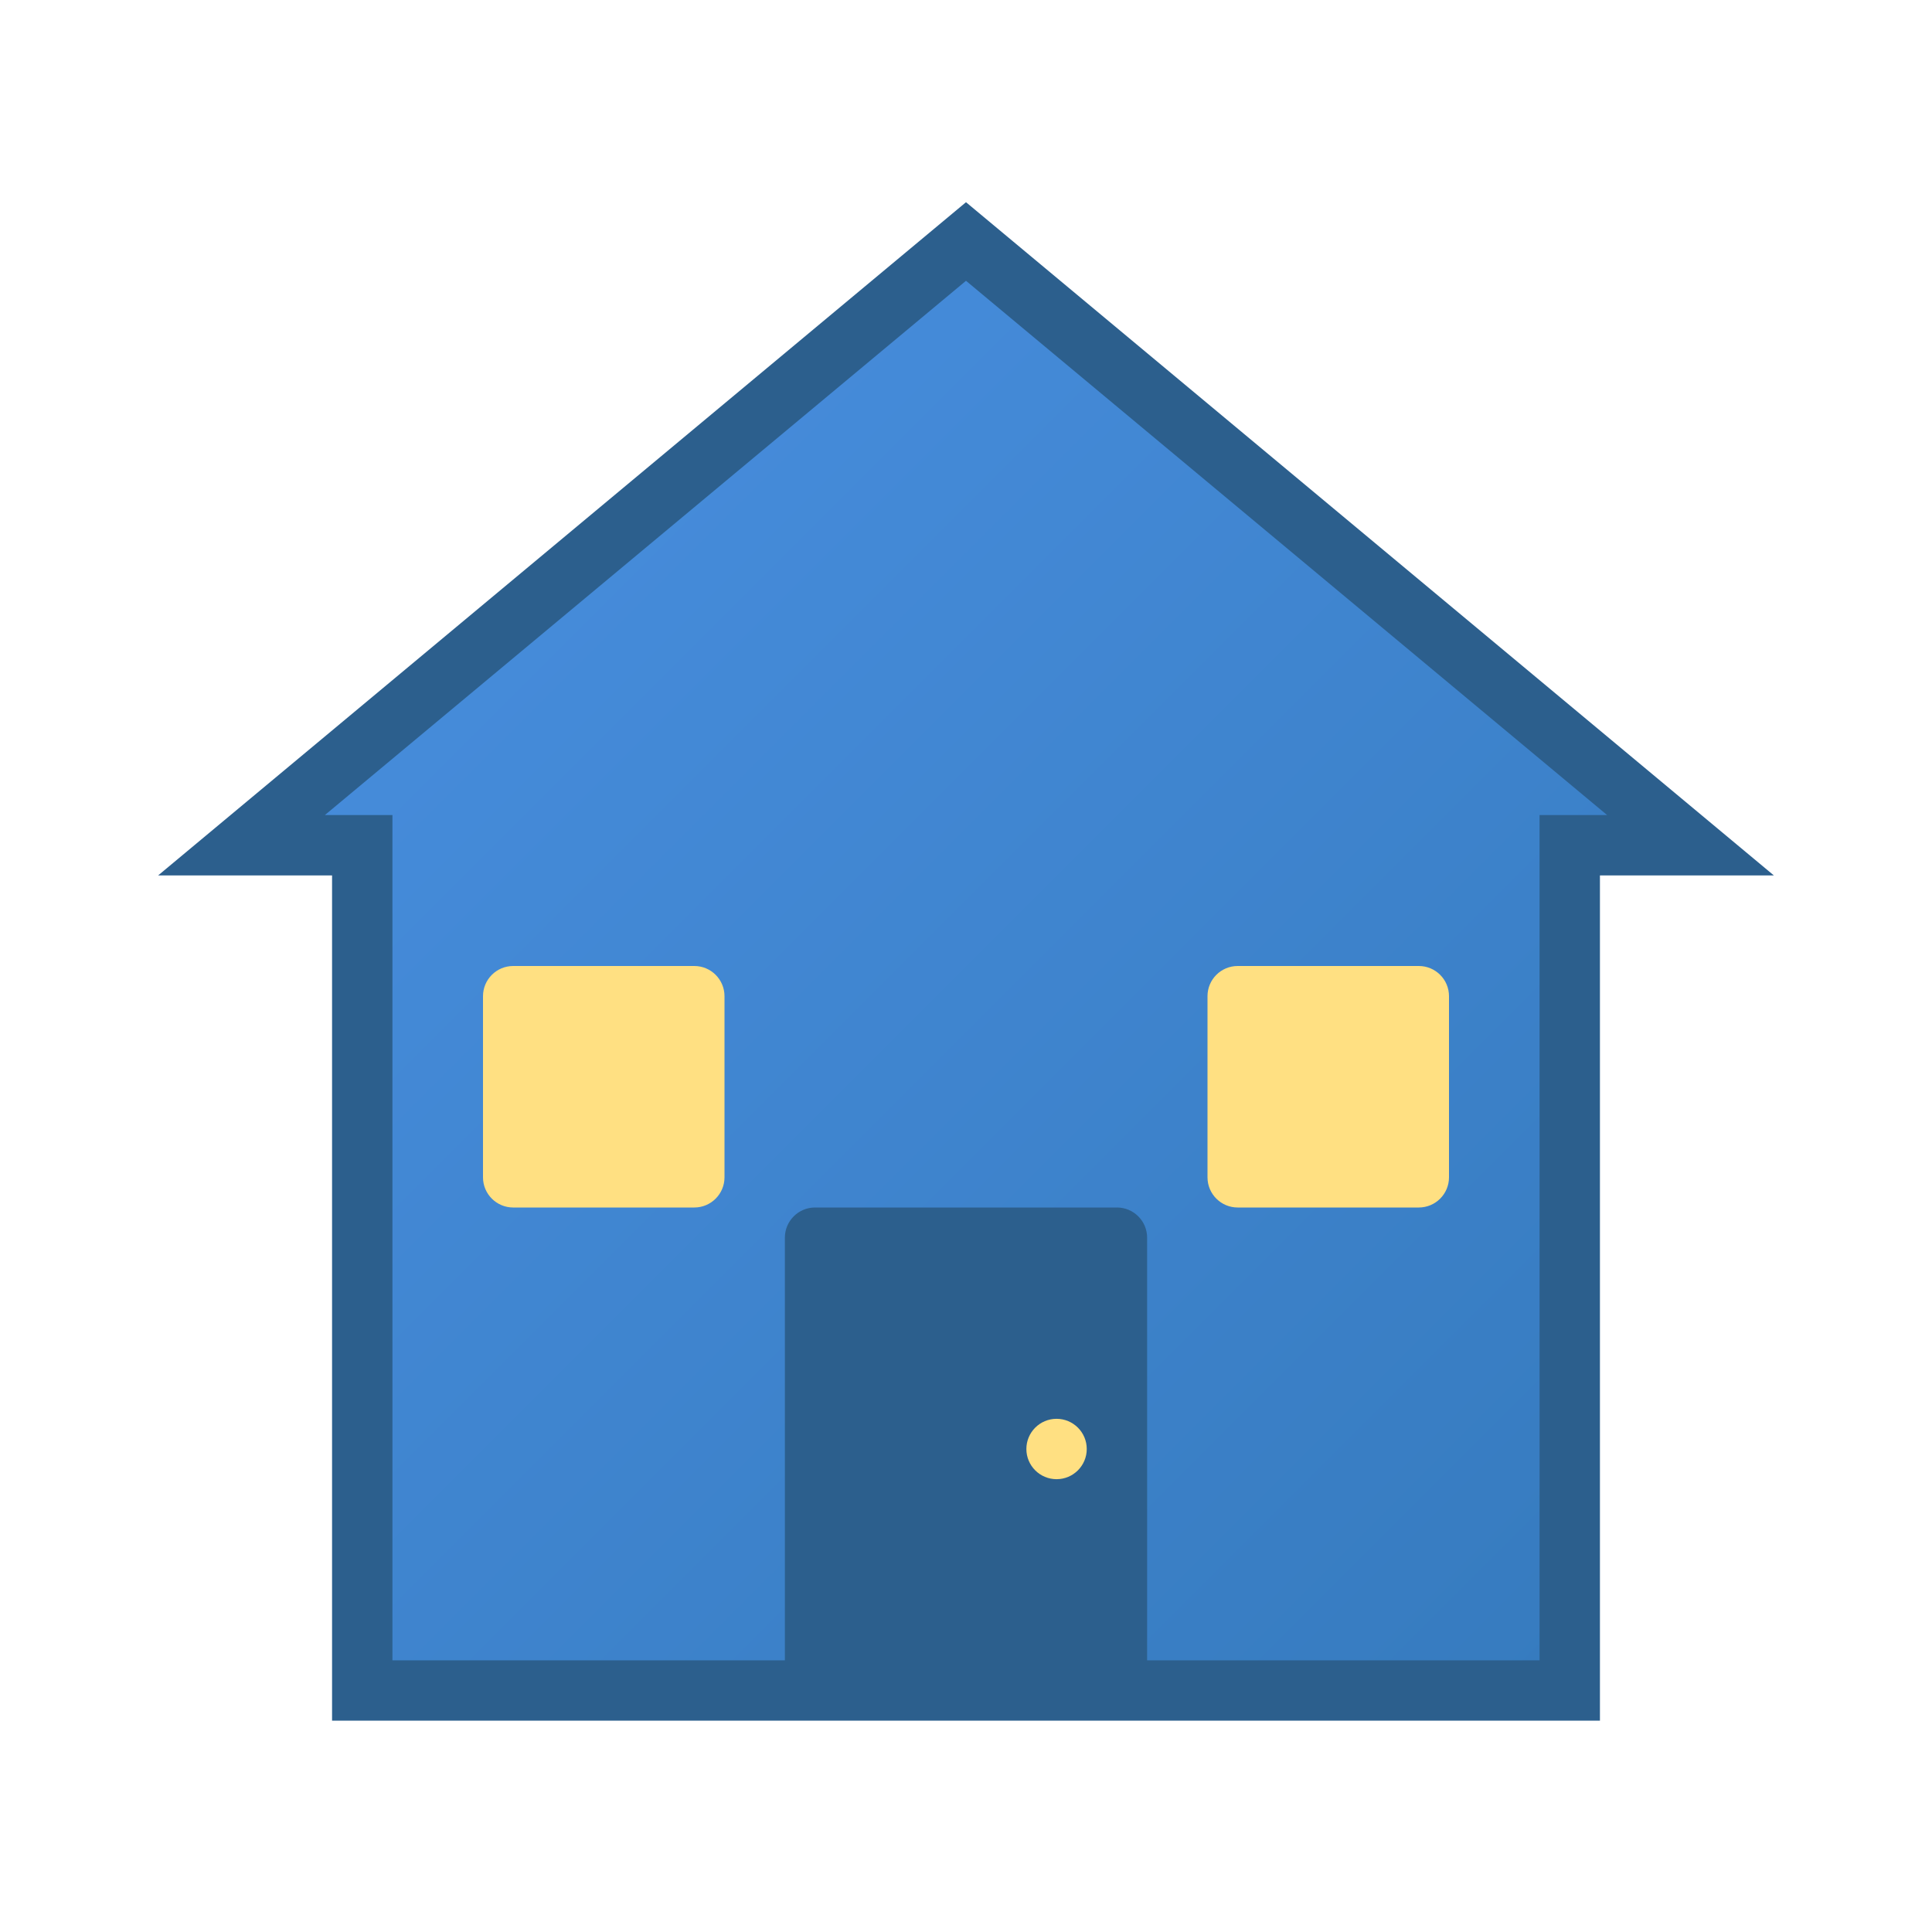
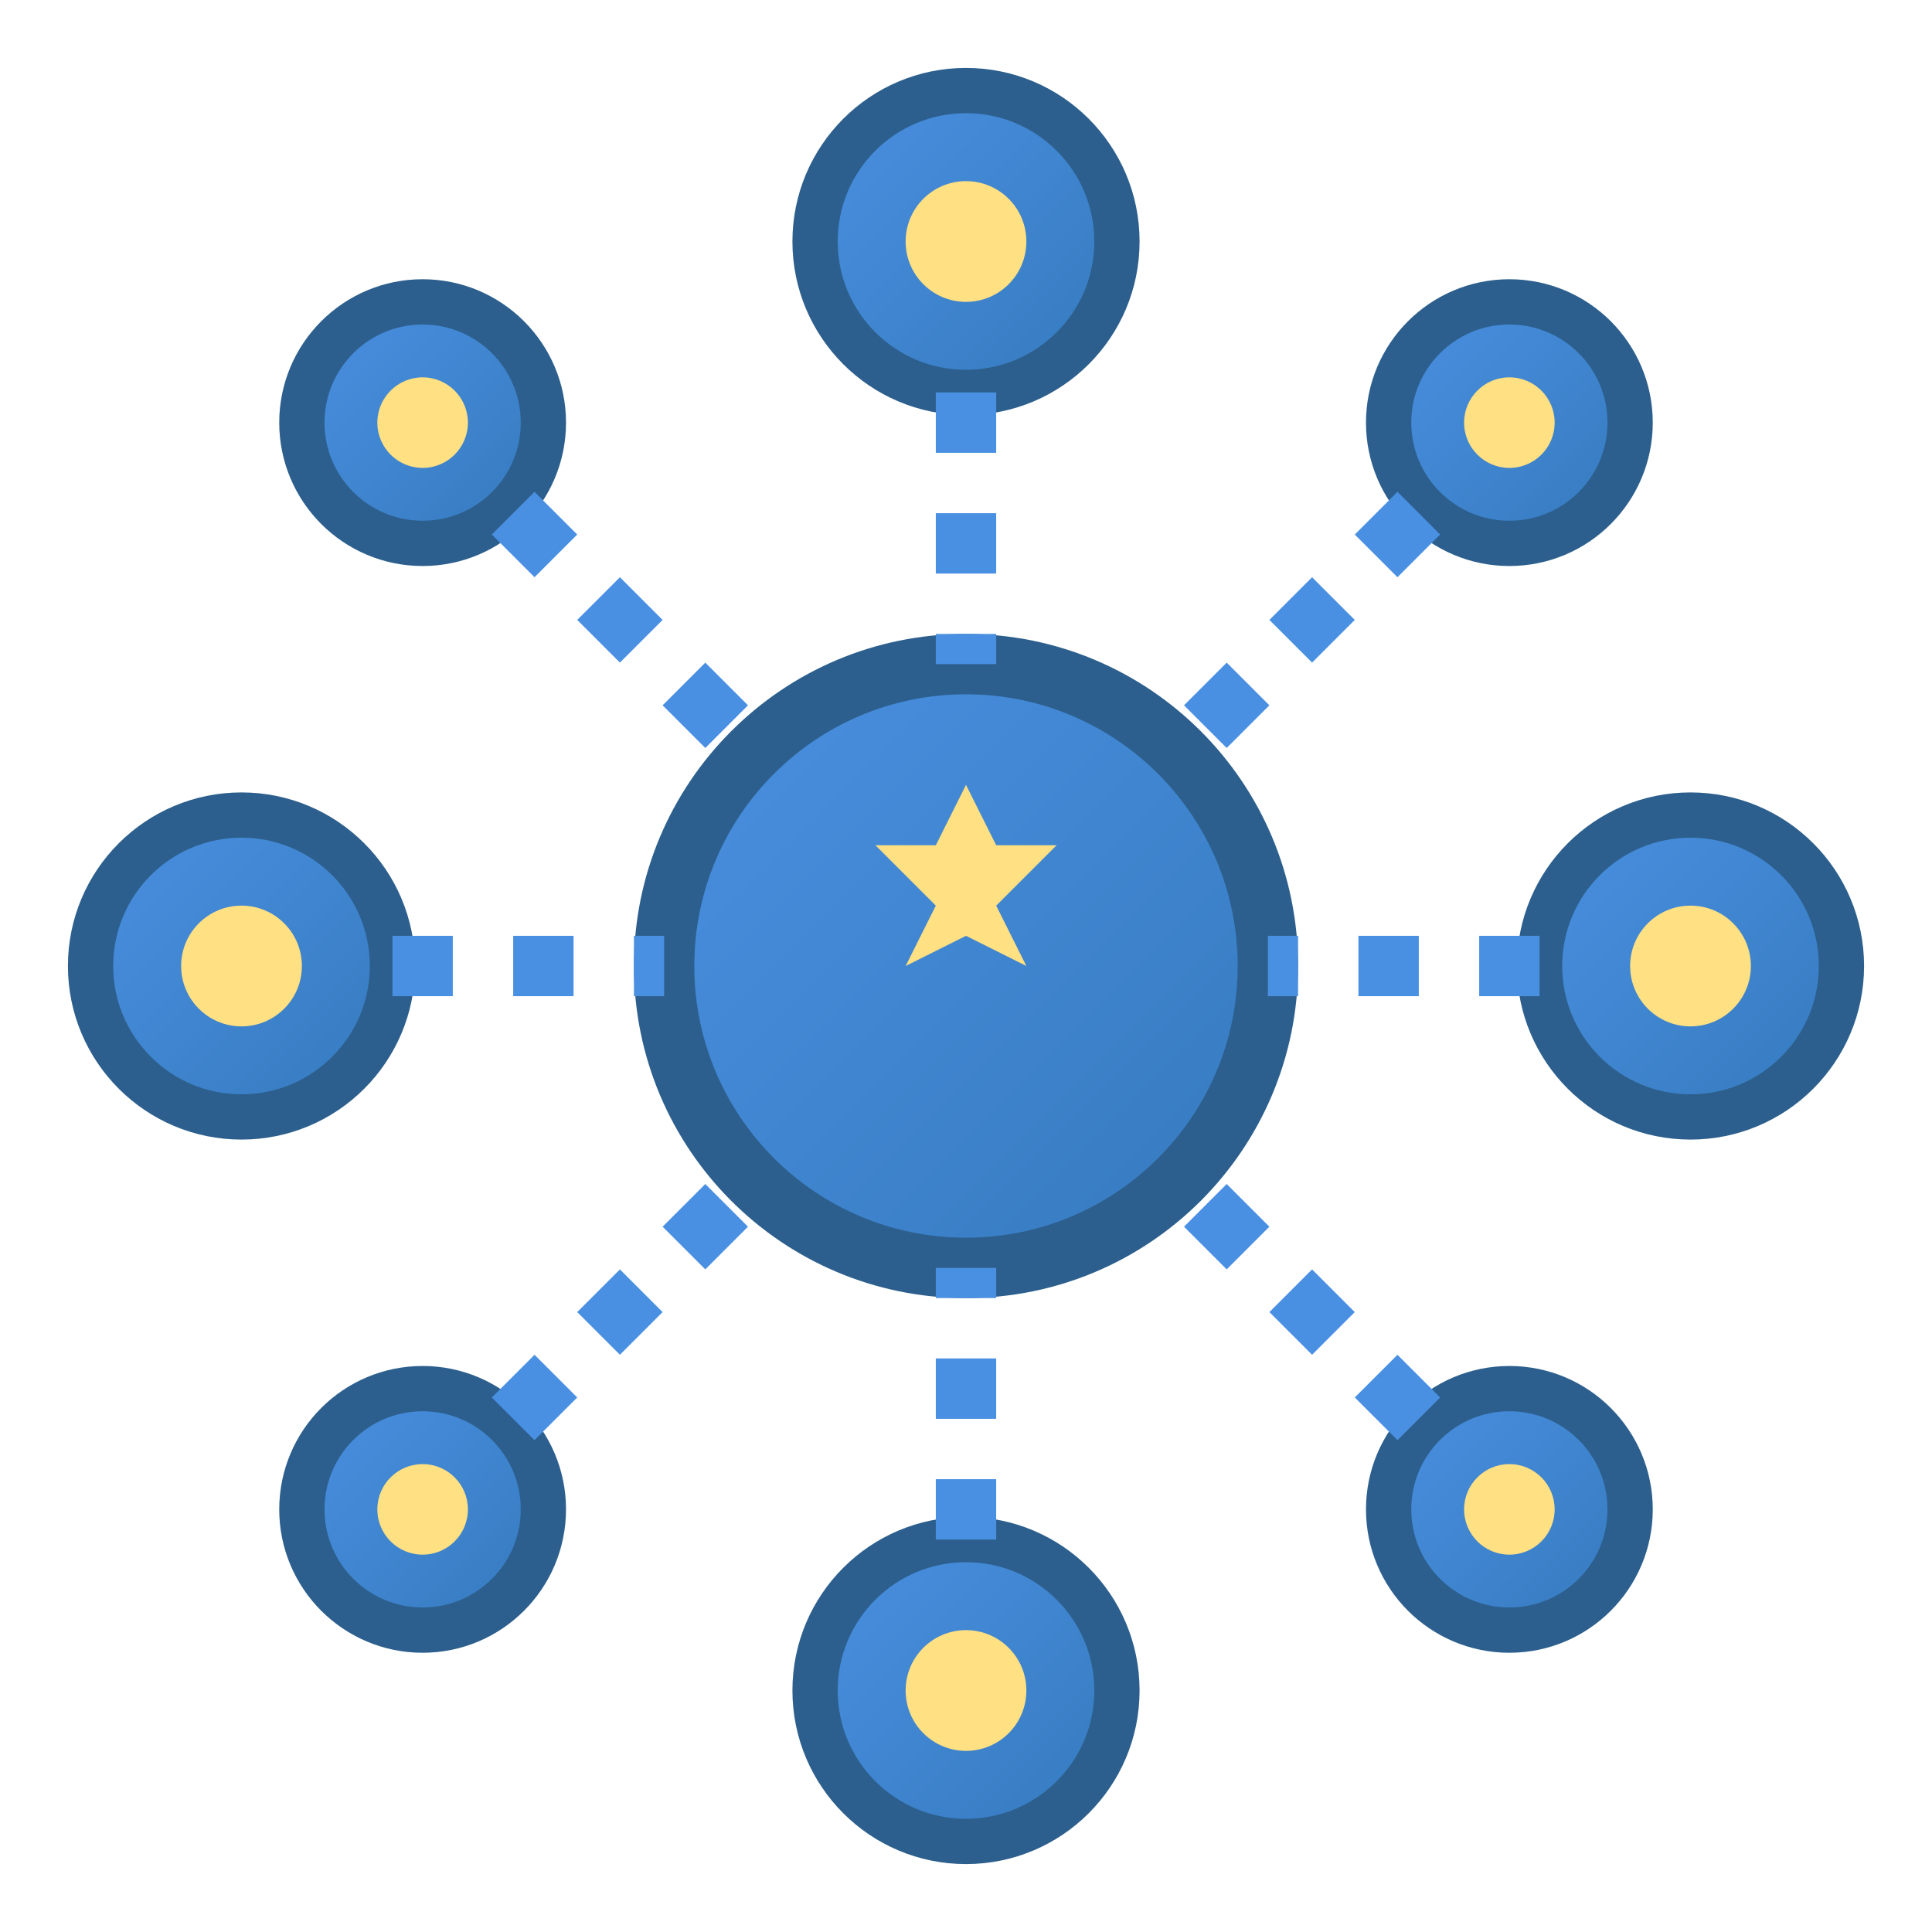
<svg xmlns="http://www.w3.org/2000/svg" viewBox="0 0 64 64" width="64" height="64">
  <defs>
    <linearGradient id="grad" x1="0%" y1="0%" x2="100%" y2="100%">
      <stop offset="0%" style="stop-color:#4A90E2;stop-opacity:1" />
      <stop offset="100%" style="stop-color:#357ABD;stop-opacity:1" />
    </linearGradient>
  </defs>
-   <path d="M32 8 L8 28 L12 28 L12 56 L52 56 L52 28 L56 28 Z" fill="url(#grad)" stroke="#2C5F8D" stroke-width="2" />
-   <rect x="26" y="40" width="12" height="16" fill="#2C5F8D" rx="1" />
-   <rect x="16" y="32" width="8" height="8" fill="#FFE082" rx="1" />
-   <rect x="40" y="32" width="8" height="8" fill="#FFE082" rx="1" />
-   <circle cx="35" cy="48" r="1" fill="#FFE082" />
+   <circle cx="32" cy="32" r="10" fill="url(#grad)" stroke="#2C5F8D" stroke-width="2" />
+   <path d="M32 26 L33 28 L35 28 L33 30 L34 32 L32 31 L30 32 L31 30 L29 28 L31 28 Z" fill="#FFE082" />
+   <circle cx="32" cy="8" r="5" fill="url(#grad)" stroke="#2C5F8D" stroke-width="1.5" />
+   <line x1="32" y1="13" x2="32" y2="22" stroke="#4A90E2" stroke-width="2" stroke-dasharray="2,2" />
+   <circle cx="32" cy="8" r="2" fill="#FFE082" />
+   <circle cx="32" cy="56" r="5" fill="url(#grad)" stroke="#2C5F8D" stroke-width="1.5" />
+   <line x1="32" y1="51" x2="32" y2="42" stroke="#4A90E2" stroke-width="2" stroke-dasharray="2,2" />
+   <circle cx="32" cy="56" r="2" fill="#FFE082" />
+   <circle cx="8" cy="32" r="5" fill="url(#grad)" stroke="#2C5F8D" stroke-width="1.5" />
+   <line x1="13" y1="32" x2="22" y2="32" stroke="#4A90E2" stroke-width="2" stroke-dasharray="2,2" />
+   <circle cx="8" cy="32" r="2" fill="#FFE082" />
+   <circle cx="56" cy="32" r="5" fill="url(#grad)" stroke="#2C5F8D" stroke-width="1.5" />
+   <line x1="51" y1="32" x2="42" y2="32" stroke="#4A90E2" stroke-width="2" stroke-dasharray="2,2" />
+   <circle cx="56" cy="32" r="2" fill="#FFE082" />
+   <circle cx="14" cy="14" r="4" fill="url(#grad)" stroke="#2C5F8D" stroke-width="1.5" />
+   <line x1="17" y1="17" x2="25" y2="25" stroke="#4A90E2" stroke-width="2" stroke-dasharray="2,2" />
+   <circle cx="14" cy="14" r="1.5" fill="#FFE082" />
+   <circle cx="50" cy="14" r="4" fill="url(#grad)" stroke="#2C5F8D" stroke-width="1.5" />
+   <line x1="47" y1="17" x2="39" y2="25" stroke="#4A90E2" stroke-width="2" stroke-dasharray="2,2" />
+   <circle cx="50" cy="14" r="1.5" fill="#FFE082" />
+   <circle cx="14" cy="50" r="4" fill="url(#grad)" stroke="#2C5F8D" stroke-width="1.5" />
+   <line x1="17" y1="47" x2="25" y2="39" stroke="#4A90E2" stroke-width="2" stroke-dasharray="2,2" />
+   <circle cx="14" cy="50" r="1.5" fill="#FFE082" />
+   <circle cx="50" cy="50" r="4" fill="url(#grad)" stroke="#2C5F8D" stroke-width="1.5" />
+   <line x1="47" y1="47" x2="39" y2="39" stroke="#4A90E2" stroke-width="2" stroke-dasharray="2,2" />
+   <circle cx="50" cy="50" r="1.5" fill="#FFE082" />
</svg>
